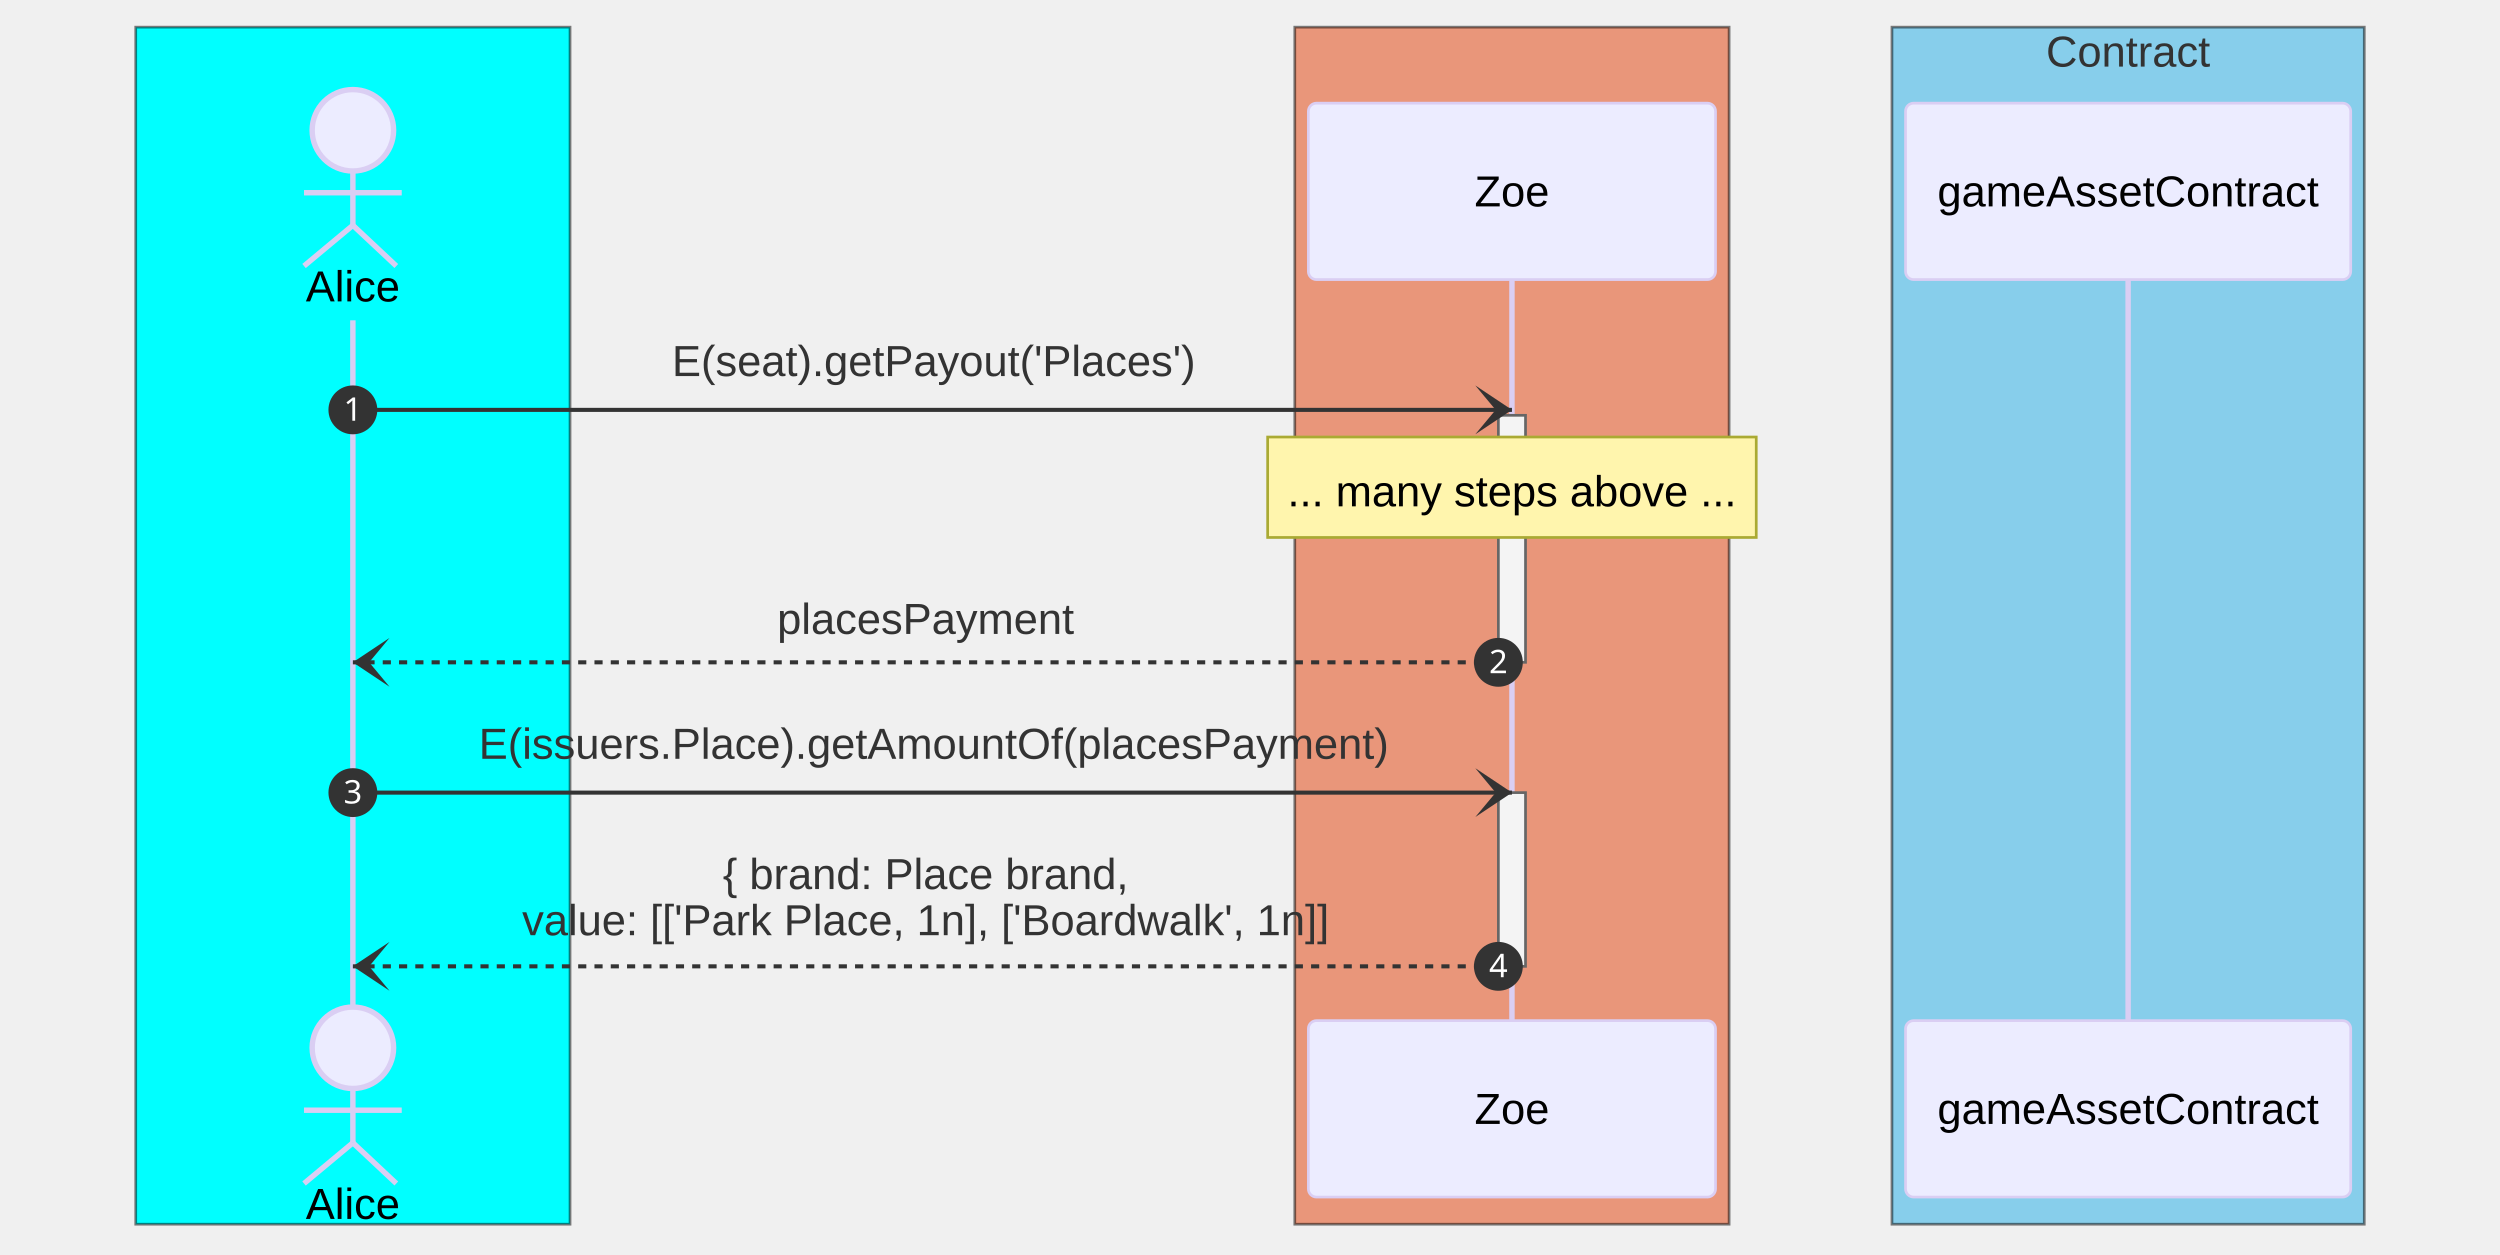
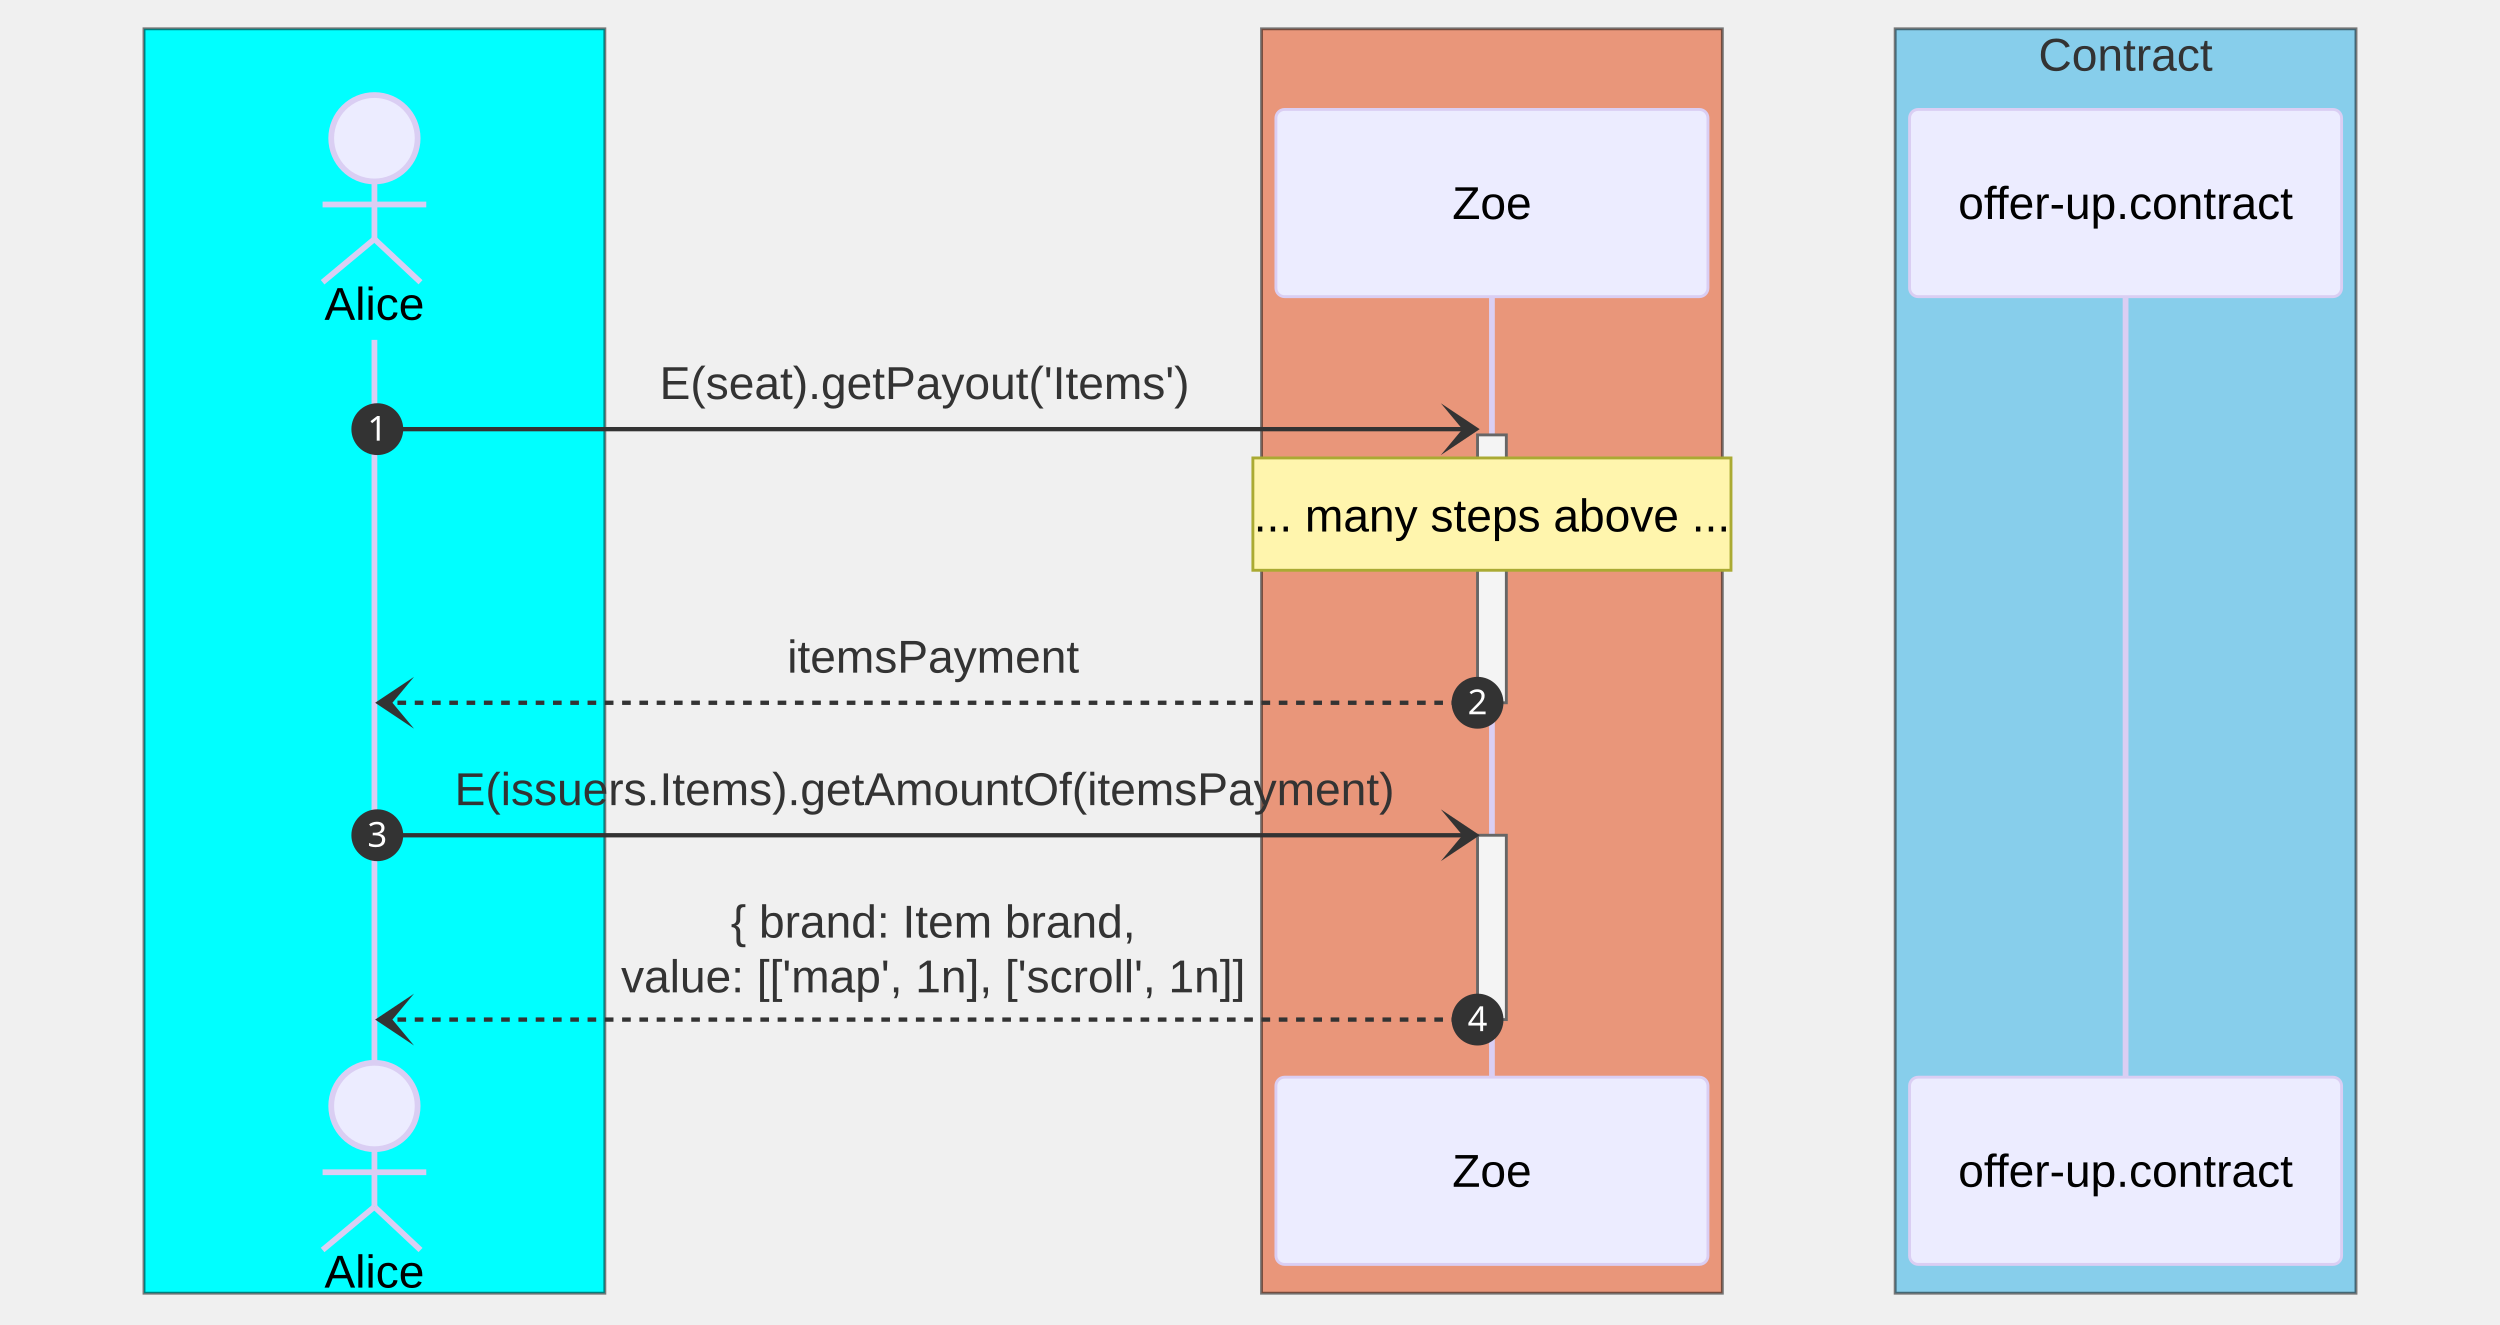
- <svg xmlns="http://www.w3.org/2000/svg" aria-roledescription="sequence" role="graphics-document document" viewBox="-50 -10 921 462" style="max-width: 921px; background-color: rgb(255, 255, 255);" width="100%" id="mermaid-1701986848678">
+ <svg xmlns="http://www.w3.org/2000/svg" aria-roledescription="sequence" role="graphics-document document" viewBox="-50 -10 868 460" style="max-width: 868px; background-color: white;" width="100%" id="my-svg">
  <g>
-     <rect class="rect" height="441" width="174" stroke="rgb(0,0,0, 0.5)" fill="skyblue" y="0" x="647" />
-     <text style="text-anchor: middle; font-size: 16px; font-weight: 400;" class="text" alignment-baseline="central" dominant-baseline="central" y="9" x="734">
-       <tspan dy="0" x="734">Contract</tspan>
+     <rect class="rect" height="439" width="160" stroke="rgb(0,0,0, 0.5)" fill="skyblue" y="0" x="608" />
+     <text style="text-anchor: middle; font-size: 16px; font-weight: 400;" class="text" alignment-baseline="central" dominant-baseline="central" y="9" x="688">
+       <tspan dy="0" x="688">Contract</tspan>
    </text>
  </g>
  <g>
-     <rect class="rect" height="441" width="160" stroke="rgb(0,0,0, 0.5)" fill="darksalmon" y="0" x="427" />
+     <rect class="rect" height="439" width="160" stroke="rgb(0,0,0, 0.5)" fill="darksalmon" y="0" x="388" />
  </g>
  <g>
-     <rect class="rect" height="441" width="160" stroke="rgb(0,0,0, 0.5)" fill="aqua" y="0" x="0" />
+     <rect class="rect" height="439" width="160" stroke="rgb(0,0,0, 0.5)" fill="aqua" y="0" x="0" />
  </g>
  <g>
-     <rect class="actor" ry="3" rx="3" height="65" width="164" stroke="#666" fill="#eaeaea" y="366" x="652" />
-     <text style="text-anchor: middle; font-size: 16px; font-weight: 400;" class="actor" alignment-baseline="central" dominant-baseline="central" y="398.5" x="734">
-       <tspan dy="0" x="734">gameAssetContract</tspan>
+     <rect class="actor actor-bottom" ry="3" rx="3" name="C" height="65" width="150" stroke="#666" fill="#eaeaea" y="364" x="613" />
+     <text style="text-anchor: middle; font-size: 16px; font-weight: 400;" class="actor" alignment-baseline="central" dominant-baseline="central" y="396.5" x="688">
+       <tspan dy="0" x="688">offer-up.contract</tspan>
    </text>
  </g>
  <g>
-     <rect class="actor" ry="3" rx="3" height="65" width="150" stroke="#666" fill="#eaeaea" y="366" x="432" />
-     <text style="text-anchor: middle; font-size: 16px; font-weight: 400;" class="actor" alignment-baseline="central" dominant-baseline="central" y="398.5" x="507">
-       <tspan dy="0" x="507">Zoe</tspan>
+     <rect class="actor actor-bottom" ry="3" rx="3" name="Zoe" height="65" width="150" stroke="#666" fill="#eaeaea" y="364" x="393" />
+     <text style="text-anchor: middle; font-size: 16px; font-weight: 400;" class="actor" alignment-baseline="central" dominant-baseline="central" y="396.5" x="468">
+       <tspan dy="0" x="468">Zoe</tspan>
    </text>
  </g>
  <g>
-     <line stroke="#999" stroke-width="0.5px" class="200" y2="366" x2="734" y1="33" x1="734" id="actor1577" />
-     <g id="root-1577">
-       <rect class="actor" ry="3" rx="3" height="65" width="164" stroke="#666" fill="#eaeaea" y="28" x="652" />
-       <text style="text-anchor: middle; font-size: 16px; font-weight: 400;" class="actor" alignment-baseline="central" dominant-baseline="central" y="60.5" x="734">
-         <tspan dy="0" x="734">gameAssetContract</tspan>
+     <line stroke="#999" stroke-width="0.5px" class="200" y2="364" x2="688" y1="33" x1="688" id="actor2" />
+     <g id="root-2">
+       <rect class="actor actor-top" ry="3" rx="3" name="C" height="65" width="150" stroke="#666" fill="#eaeaea" y="28" x="613" />
+       <text style="text-anchor: middle; font-size: 16px; font-weight: 400;" class="actor" alignment-baseline="central" dominant-baseline="central" y="60.5" x="688">
+         <tspan dy="0" x="688">offer-up.contract</tspan>
      </text>
    </g>
  </g>
  <g>
-     <line stroke="#999" stroke-width="0.5px" class="200" y2="366" x2="507" y1="33" x1="507" id="actor1576" />
-     <g id="root-1576">
-       <rect class="actor" ry="3" rx="3" height="65" width="150" stroke="#666" fill="#eaeaea" y="28" x="432" />
-       <text style="text-anchor: middle; font-size: 16px; font-weight: 400;" class="actor" alignment-baseline="central" dominant-baseline="central" y="60.5" x="507">
-         <tspan dy="0" x="507">Zoe</tspan>
+     <line stroke="#999" stroke-width="0.5px" class="200" y2="364" x2="468" y1="33" x1="468" id="actor1" />
+     <g id="root-1">
+       <rect class="actor actor-top" ry="3" rx="3" name="Zoe" height="65" width="150" stroke="#666" fill="#eaeaea" y="28" x="393" />
+       <text style="text-anchor: middle; font-size: 16px; font-weight: 400;" class="actor" alignment-baseline="central" dominant-baseline="central" y="60.5" x="468">
+         <tspan dy="0" x="468">Zoe</tspan>
      </text>
    </g>
  </g>
-   <style>#mermaid-1701986848678{font-family:"trebuchet ms",verdana,arial,sans-serif;font-size:16px;fill:#333;}#mermaid-1701986848678 .error-icon{fill:#552222;}#mermaid-1701986848678 .error-text{fill:#552222;stroke:#552222;}#mermaid-1701986848678 .edge-thickness-normal{stroke-width:2px;}#mermaid-1701986848678 .edge-thickness-thick{stroke-width:3.5px;}#mermaid-1701986848678 .edge-pattern-solid{stroke-dasharray:0;}#mermaid-1701986848678 .edge-pattern-dashed{stroke-dasharray:3;}#mermaid-1701986848678 .edge-pattern-dotted{stroke-dasharray:2;}#mermaid-1701986848678 .marker{fill:#333333;stroke:#333333;}#mermaid-1701986848678 .marker.cross{stroke:#333333;}#mermaid-1701986848678 svg{font-family:"trebuchet ms",verdana,arial,sans-serif;font-size:16px;}#mermaid-1701986848678 .actor{stroke:hsl(259.626, 59.777%, 87.902%);fill:#ECECFF;}#mermaid-1701986848678 text.actor&gt;tspan{fill:black;stroke:none;}#mermaid-1701986848678 .actor-line{stroke:grey;}#mermaid-1701986848678 .messageLine0{stroke-width:1.5;stroke-dasharray:none;stroke:#333;}#mermaid-1701986848678 .messageLine1{stroke-width:1.5;stroke-dasharray:2,2;stroke:#333;}#mermaid-1701986848678 #arrowhead path{fill:#333;stroke:#333;}#mermaid-1701986848678 .sequenceNumber{fill:white;}#mermaid-1701986848678 #sequencenumber{fill:#333;}#mermaid-1701986848678 #crosshead path{fill:#333;stroke:#333;}#mermaid-1701986848678 .messageText{fill:#333;stroke:none;}#mermaid-1701986848678 .labelBox{stroke:hsl(259.626, 59.777%, 87.902%);fill:#ECECFF;}#mermaid-1701986848678 .labelText,#mermaid-1701986848678 .labelText&gt;tspan{fill:black;stroke:none;}#mermaid-1701986848678 .loopText,#mermaid-1701986848678 .loopText&gt;tspan{fill:black;stroke:none;}#mermaid-1701986848678 .loopLine{stroke-width:2px;stroke-dasharray:2,2;stroke:hsl(259.626, 59.777%, 87.902%);fill:hsl(259.626, 59.777%, 87.902%);}#mermaid-1701986848678 .note{stroke:#aaaa33;fill:#fff5ad;}#mermaid-1701986848678 .noteText,#mermaid-1701986848678 .noteText&gt;tspan{fill:black;stroke:none;}#mermaid-1701986848678 .activation0{fill:#f4f4f4;stroke:#666;}#mermaid-1701986848678 .activation1{fill:#f4f4f4;stroke:#666;}#mermaid-1701986848678 .activation2{fill:#f4f4f4;stroke:#666;}#mermaid-1701986848678 .actorPopupMenu{position:absolute;}#mermaid-1701986848678 .actorPopupMenuPanel{position:absolute;fill:#ECECFF;box-shadow:0px 8px 16px 0px rgba(0,0,0,0.2);filter:drop-shadow(3px 5px 2px rgb(0 0 0 / 0.4));}#mermaid-1701986848678 .actor-man line{stroke:hsl(259.626, 59.777%, 87.902%);fill:#ECECFF;}#mermaid-1701986848678 .actor-man circle,#mermaid-1701986848678 line{stroke:hsl(259.626, 59.777%, 87.902%);fill:#ECECFF;stroke-width:2px;}#mermaid-1701986848678 :root{--mermaid-font-family:"trebuchet ms",verdana,arial,sans-serif;}</style>
+   <style>#my-svg{font-family:"trebuchet ms",verdana,arial,sans-serif;font-size:16px;fill:#333;}#my-svg .error-icon{fill:#552222;}#my-svg .error-text{fill:#552222;stroke:#552222;}#my-svg .edge-thickness-normal{stroke-width:2px;}#my-svg .edge-thickness-thick{stroke-width:3.5px;}#my-svg .edge-pattern-solid{stroke-dasharray:0;}#my-svg .edge-pattern-dashed{stroke-dasharray:3;}#my-svg .edge-pattern-dotted{stroke-dasharray:2;}#my-svg .marker{fill:#333333;stroke:#333333;}#my-svg .marker.cross{stroke:#333333;}#my-svg svg{font-family:"trebuchet ms",verdana,arial,sans-serif;font-size:16px;}#my-svg .actor{stroke:hsl(259.626, 59.777%, 87.902%);fill:#ECECFF;}#my-svg text.actor&gt;tspan{fill:black;stroke:none;}#my-svg .actor-line{stroke:grey;}#my-svg .messageLine0{stroke-width:1.5;stroke-dasharray:none;stroke:#333;}#my-svg .messageLine1{stroke-width:1.5;stroke-dasharray:2,2;stroke:#333;}#my-svg #arrowhead path{fill:#333;stroke:#333;}#my-svg .sequenceNumber{fill:white;}#my-svg #sequencenumber{fill:#333;}#my-svg #crosshead path{fill:#333;stroke:#333;}#my-svg .messageText{fill:#333;stroke:none;}#my-svg .labelBox{stroke:hsl(259.626, 59.777%, 87.902%);fill:#ECECFF;}#my-svg .labelText,#my-svg .labelText&gt;tspan{fill:black;stroke:none;}#my-svg .loopText,#my-svg .loopText&gt;tspan{fill:black;stroke:none;}#my-svg .loopLine{stroke-width:2px;stroke-dasharray:2,2;stroke:hsl(259.626, 59.777%, 87.902%);fill:hsl(259.626, 59.777%, 87.902%);}#my-svg .note{stroke:#aaaa33;fill:#fff5ad;}#my-svg .noteText,#my-svg .noteText&gt;tspan{fill:black;stroke:none;}#my-svg .activation0{fill:#f4f4f4;stroke:#666;}#my-svg .activation1{fill:#f4f4f4;stroke:#666;}#my-svg .activation2{fill:#f4f4f4;stroke:#666;}#my-svg .actorPopupMenu{position:absolute;}#my-svg .actorPopupMenuPanel{position:absolute;fill:#ECECFF;box-shadow:0px 8px 16px 0px rgba(0,0,0,0.2);filter:drop-shadow(3px 5px 2px rgb(0 0 0 / 0.4));}#my-svg .actor-man line{stroke:hsl(259.626, 59.777%, 87.902%);fill:#ECECFF;}#my-svg .actor-man circle,#my-svg line{stroke:hsl(259.626, 59.777%, 87.902%);fill:#ECECFF;stroke-width:2px;}#my-svg :root{--mermaid-font-family:"trebuchet ms",verdana,arial,sans-serif;}</style>
  <g />
  <defs>
    <symbol height="24" width="24" id="computer">
      <path d="M2 2v13h20v-13h-20zm18 11h-16v-9h16v9zm-10.228 6l.466-1h3.524l.467 1h-4.457zm14.228 3h-24l2-6h2.104l-1.33 4h18.45l-1.297-4h2.073l2 6zm-5-10h-14v-7h14v7z" transform="scale(.5)" />
    </symbol>
  </defs>
  <defs>
    <symbol clip-rule="evenodd" fill-rule="evenodd" id="database">
      <path d="M12.258.001l.256.004.255.005.253.008.251.01.249.012.247.015.246.016.242.019.241.02.239.023.236.024.233.027.231.028.229.031.225.032.223.034.22.036.217.038.214.04.211.041.208.043.205.045.201.046.198.048.194.05.191.051.187.053.183.054.18.056.175.057.172.059.168.06.163.061.16.063.155.064.15.066.074.033.073.033.071.034.07.034.069.035.068.035.067.035.066.035.064.036.064.036.062.036.06.036.06.037.058.037.058.037.055.038.055.038.053.038.052.038.051.039.05.039.048.039.047.039.045.04.044.04.043.04.041.04.04.041.039.041.037.041.036.041.034.041.033.042.032.042.03.042.029.042.027.042.026.043.024.043.023.043.021.043.02.043.018.044.017.043.015.044.013.044.012.044.011.045.009.044.007.045.006.045.004.045.002.045.001.045v17l-.001.045-.002.045-.004.045-.006.045-.007.045-.009.044-.011.045-.012.044-.013.044-.015.044-.017.043-.018.044-.02.043-.021.043-.023.043-.024.043-.026.043-.027.042-.029.042-.03.042-.032.042-.033.042-.034.041-.036.041-.037.041-.039.041-.04.041-.041.04-.043.04-.044.04-.045.04-.047.039-.048.039-.05.039-.051.039-.052.038-.053.038-.055.038-.055.038-.058.037-.058.037-.06.037-.06.036-.062.036-.064.036-.064.036-.066.035-.067.035-.068.035-.069.035-.07.034-.071.034-.073.033-.074.033-.15.066-.155.064-.16.063-.163.061-.168.06-.172.059-.175.057-.18.056-.183.054-.187.053-.191.051-.194.05-.198.048-.201.046-.205.045-.208.043-.211.041-.214.04-.217.038-.22.036-.223.034-.225.032-.229.031-.231.028-.233.027-.236.024-.239.023-.241.02-.242.019-.246.016-.247.015-.249.012-.251.01-.253.008-.255.005-.256.004-.258.001-.258-.001-.256-.004-.255-.005-.253-.008-.251-.01-.249-.012-.247-.015-.245-.016-.243-.019-.241-.02-.238-.023-.236-.024-.234-.027-.231-.028-.228-.031-.226-.032-.223-.034-.22-.036-.217-.038-.214-.04-.211-.041-.208-.043-.204-.045-.201-.046-.198-.048-.195-.05-.19-.051-.187-.053-.184-.054-.179-.056-.176-.057-.172-.059-.167-.06-.164-.061-.159-.063-.155-.064-.151-.066-.074-.033-.072-.033-.072-.034-.07-.034-.069-.035-.068-.035-.067-.035-.066-.035-.064-.036-.063-.036-.062-.036-.061-.036-.06-.037-.058-.037-.057-.037-.056-.038-.055-.038-.053-.038-.052-.038-.051-.039-.049-.039-.049-.039-.046-.039-.046-.04-.044-.04-.043-.04-.041-.04-.04-.041-.039-.041-.037-.041-.036-.041-.034-.041-.033-.042-.032-.042-.03-.042-.029-.042-.027-.042-.026-.043-.024-.043-.023-.043-.021-.043-.02-.043-.018-.044-.017-.043-.015-.044-.013-.044-.012-.044-.011-.045-.009-.044-.007-.045-.006-.045-.004-.045-.002-.045-.001-.045v-17l.001-.045.002-.045.004-.045.006-.045.007-.045.009-.044.011-.045.012-.044.013-.044.015-.044.017-.043.018-.044.02-.043.021-.043.023-.043.024-.043.026-.043.027-.042.029-.042.03-.042.032-.042.033-.042.034-.041.036-.041.037-.041.039-.041.04-.041.041-.04.043-.04.044-.04.046-.04.046-.039.049-.039.049-.039.051-.039.052-.038.053-.038.055-.038.056-.038.057-.037.058-.037.06-.037.061-.036.062-.036.063-.036.064-.036.066-.035.067-.035.068-.035.069-.035.07-.034.072-.034.072-.033.074-.033.151-.066.155-.064.159-.063.164-.061.167-.06.172-.059.176-.057.179-.056.184-.054.187-.053.19-.051.195-.05.198-.048.201-.046.204-.045.208-.043.211-.041.214-.04.217-.038.22-.036.223-.034.226-.032.228-.031.231-.028.234-.027.236-.024.238-.023.241-.02.243-.019.245-.016.247-.015.249-.012.251-.01.253-.008.255-.005.256-.004.258-.001.258.001zm-9.258 20.499v.01l.001.021.003.021.004.022.005.021.006.022.007.022.009.023.01.022.011.023.012.023.013.023.015.023.016.024.017.023.018.024.019.024.021.024.022.025.023.024.024.025.052.049.056.05.061.051.066.051.07.051.075.051.079.052.084.052.088.052.092.052.097.052.102.051.105.052.11.052.114.051.119.051.123.051.127.05.131.05.135.05.139.048.144.049.147.047.152.047.155.047.16.045.163.045.167.043.171.043.176.041.178.041.183.039.187.039.19.037.194.035.197.035.202.033.204.031.209.03.212.029.216.027.219.025.222.024.226.021.23.02.233.018.236.016.24.015.243.012.246.01.249.008.253.005.256.004.259.001.26-.001.257-.004.254-.005.25-.008.247-.011.244-.012.241-.014.237-.016.233-.018.231-.021.226-.021.224-.024.22-.026.216-.027.212-.028.21-.031.205-.031.202-.034.198-.034.194-.036.191-.037.187-.039.183-.04.179-.04.175-.042.172-.043.168-.044.163-.045.16-.046.155-.046.152-.047.148-.048.143-.049.139-.049.136-.05.131-.05.126-.05.123-.051.118-.052.114-.051.11-.052.106-.052.101-.052.096-.052.092-.052.088-.053.083-.051.079-.052.074-.052.07-.051.065-.051.06-.051.056-.05.051-.05.023-.024.023-.025.021-.024.02-.024.019-.024.018-.024.017-.024.015-.023.014-.024.013-.023.012-.023.01-.023.01-.022.008-.022.006-.022.006-.022.004-.022.004-.021.001-.021.001-.021v-4.127l-.077.055-.08.053-.083.054-.085.053-.087.052-.09.052-.093.051-.095.05-.097.05-.1.049-.102.049-.105.048-.106.047-.109.047-.111.046-.114.045-.115.045-.118.044-.12.043-.122.042-.124.042-.126.041-.128.04-.13.04-.132.038-.134.038-.135.037-.138.037-.139.035-.142.035-.143.034-.144.033-.147.032-.148.031-.15.03-.151.03-.153.029-.154.027-.156.027-.158.026-.159.025-.161.024-.162.023-.163.022-.165.021-.166.02-.167.019-.169.018-.169.017-.171.016-.173.015-.173.014-.175.013-.175.012-.177.011-.178.01-.179.008-.179.008-.181.006-.182.005-.182.004-.184.003-.184.002h-.37l-.184-.002-.184-.003-.182-.004-.182-.005-.181-.006-.179-.008-.179-.008-.178-.01-.176-.011-.176-.012-.175-.013-.173-.014-.172-.015-.171-.016-.17-.017-.169-.018-.167-.019-.166-.02-.165-.021-.163-.022-.162-.023-.161-.024-.159-.025-.157-.026-.156-.027-.155-.027-.153-.029-.151-.03-.15-.03-.148-.031-.146-.032-.145-.033-.143-.034-.141-.035-.14-.035-.137-.037-.136-.037-.134-.038-.132-.038-.13-.04-.128-.04-.126-.041-.124-.042-.122-.042-.12-.044-.117-.043-.116-.045-.113-.045-.112-.046-.109-.047-.106-.047-.105-.048-.102-.049-.1-.049-.097-.05-.095-.05-.093-.052-.09-.051-.087-.052-.085-.053-.083-.054-.08-.054-.077-.054v4.127zm0-5.654v.011l.001.021.003.021.004.021.005.022.006.022.007.022.009.022.01.022.011.023.012.023.013.023.015.024.016.023.017.024.018.024.019.024.021.024.022.024.023.025.024.024.052.05.056.05.061.05.066.051.07.051.075.052.079.051.084.052.088.052.092.052.097.052.102.052.105.052.11.051.114.051.119.052.123.05.127.051.131.05.135.049.139.049.144.048.147.048.152.047.155.046.16.045.163.045.167.044.171.042.176.042.178.04.183.04.187.038.19.037.194.036.197.034.202.033.204.032.209.03.212.028.216.027.219.025.222.024.226.022.23.02.233.018.236.016.24.014.243.012.246.01.249.008.253.006.256.003.259.001.26-.001.257-.003.254-.006.25-.008.247-.01.244-.012.241-.015.237-.016.233-.018.231-.02.226-.022.224-.024.22-.025.216-.027.212-.029.21-.03.205-.032.202-.033.198-.035.194-.036.191-.037.187-.039.183-.039.179-.041.175-.042.172-.043.168-.044.163-.045.16-.045.155-.047.152-.047.148-.048.143-.048.139-.05.136-.049.131-.05.126-.051.123-.051.118-.051.114-.052.11-.052.106-.052.101-.052.096-.052.092-.052.088-.052.083-.052.079-.052.074-.051.07-.052.065-.051.06-.05.056-.051.051-.049.023-.025.023-.024.021-.025.02-.024.019-.024.018-.024.017-.024.015-.023.014-.023.013-.024.012-.022.01-.023.01-.023.008-.022.006-.022.006-.022.004-.021.004-.022.001-.021.001-.021v-4.139l-.077.054-.08.054-.083.054-.085.052-.087.053-.09.051-.093.051-.095.051-.097.05-.1.049-.102.049-.105.048-.106.047-.109.047-.111.046-.114.045-.115.044-.118.044-.12.044-.122.042-.124.042-.126.041-.128.04-.13.039-.132.039-.134.038-.135.037-.138.036-.139.036-.142.035-.143.033-.144.033-.147.033-.148.031-.15.03-.151.03-.153.028-.154.028-.156.027-.158.026-.159.025-.161.024-.162.023-.163.022-.165.021-.166.02-.167.019-.169.018-.169.017-.171.016-.173.015-.173.014-.175.013-.175.012-.177.011-.178.009-.179.009-.179.007-.181.007-.182.005-.182.004-.184.003-.184.002h-.37l-.184-.002-.184-.003-.182-.004-.182-.005-.181-.007-.179-.007-.179-.009-.178-.009-.176-.011-.176-.012-.175-.013-.173-.014-.172-.015-.171-.016-.17-.017-.169-.018-.167-.019-.166-.02-.165-.021-.163-.022-.162-.023-.161-.024-.159-.025-.157-.026-.156-.027-.155-.028-.153-.028-.151-.03-.15-.03-.148-.031-.146-.033-.145-.033-.143-.033-.141-.035-.14-.036-.137-.036-.136-.037-.134-.038-.132-.039-.13-.039-.128-.04-.126-.041-.124-.042-.122-.043-.12-.043-.117-.044-.116-.044-.113-.046-.112-.046-.109-.046-.106-.047-.105-.048-.102-.049-.1-.049-.097-.05-.095-.051-.093-.051-.09-.051-.087-.053-.085-.052-.083-.054-.08-.054-.077-.054v4.139zm0-5.666v.011l.001.02.003.022.004.021.005.022.006.021.007.022.009.023.01.022.011.023.012.023.013.023.015.023.016.024.017.024.018.023.019.024.021.025.022.024.023.024.024.025.052.05.056.05.061.05.066.051.07.051.075.052.079.051.084.052.088.052.092.052.097.052.102.052.105.051.11.052.114.051.119.051.123.051.127.05.131.05.135.05.139.049.144.048.147.048.152.047.155.046.16.045.163.045.167.043.171.043.176.042.178.04.183.04.187.038.19.037.194.036.197.034.202.033.204.032.209.03.212.028.216.027.219.025.222.024.226.021.23.02.233.018.236.017.24.014.243.012.246.01.249.008.253.006.256.003.259.001.26-.001.257-.003.254-.006.25-.008.247-.01.244-.013.241-.014.237-.016.233-.018.231-.02.226-.022.224-.024.22-.025.216-.027.212-.029.21-.03.205-.032.202-.033.198-.035.194-.036.191-.037.187-.039.183-.039.179-.041.175-.042.172-.043.168-.044.163-.045.16-.045.155-.047.152-.047.148-.048.143-.049.139-.049.136-.049.131-.051.126-.05.123-.051.118-.052.114-.051.11-.052.106-.052.101-.052.096-.052.092-.052.088-.052.083-.052.079-.052.074-.052.07-.051.065-.051.06-.051.056-.05.051-.049.023-.025.023-.025.021-.024.02-.024.019-.024.018-.024.017-.024.015-.023.014-.024.013-.023.012-.023.01-.022.01-.023.008-.022.006-.022.006-.022.004-.022.004-.021.001-.021.001-.021v-4.153l-.077.054-.08.054-.083.053-.085.053-.087.053-.09.051-.093.051-.095.051-.097.05-.1.049-.102.048-.105.048-.106.048-.109.046-.111.046-.114.046-.115.044-.118.044-.12.043-.122.043-.124.042-.126.041-.128.04-.13.039-.132.039-.134.038-.135.037-.138.036-.139.036-.142.034-.143.034-.144.033-.147.032-.148.032-.15.03-.151.03-.153.028-.154.028-.156.027-.158.026-.159.024-.161.024-.162.023-.163.023-.165.021-.166.02-.167.019-.169.018-.169.017-.171.016-.173.015-.173.014-.175.013-.175.012-.177.01-.178.01-.179.009-.179.007-.181.006-.182.006-.182.004-.184.003-.184.001-.185.001-.185-.001-.184-.001-.184-.003-.182-.004-.182-.006-.181-.006-.179-.007-.179-.009-.178-.01-.176-.01-.176-.012-.175-.013-.173-.014-.172-.015-.171-.016-.17-.017-.169-.018-.167-.019-.166-.02-.165-.021-.163-.023-.162-.023-.161-.024-.159-.024-.157-.026-.156-.027-.155-.028-.153-.028-.151-.03-.15-.03-.148-.032-.146-.032-.145-.033-.143-.034-.141-.034-.14-.036-.137-.036-.136-.037-.134-.038-.132-.039-.13-.039-.128-.041-.126-.041-.124-.041-.122-.043-.12-.043-.117-.044-.116-.044-.113-.046-.112-.046-.109-.046-.106-.048-.105-.048-.102-.048-.1-.05-.097-.049-.095-.051-.093-.051-.09-.052-.087-.052-.085-.053-.083-.053-.08-.054-.077-.054v4.153zm8.74-8.179l-.257.004-.254.005-.25.008-.247.011-.244.012-.241.014-.237.016-.233.018-.231.021-.226.022-.224.023-.22.026-.216.027-.212.028-.21.031-.205.032-.202.033-.198.034-.194.036-.191.038-.187.038-.183.04-.179.041-.175.042-.172.043-.168.043-.163.045-.16.046-.155.046-.152.048-.148.048-.143.048-.139.049-.136.05-.131.05-.126.051-.123.051-.118.051-.114.052-.11.052-.106.052-.101.052-.096.052-.092.052-.088.052-.083.052-.079.052-.074.051-.07.052-.065.051-.06.05-.056.05-.051.05-.023.025-.023.024-.021.024-.02.025-.019.024-.018.024-.017.023-.015.024-.014.023-.013.023-.012.023-.01.023-.01.022-.008.022-.006.023-.006.021-.004.022-.004.021-.001.021-.001.021.001.021.001.021.004.021.004.022.006.021.006.023.008.022.01.022.01.023.012.023.013.023.014.023.015.024.017.023.018.024.019.024.02.025.021.024.023.024.023.025.051.05.056.05.06.05.065.051.07.052.074.051.079.052.083.052.088.052.092.052.096.052.101.052.106.052.11.052.114.052.118.051.123.051.126.051.131.05.136.05.139.049.143.048.148.048.152.048.155.046.16.046.163.045.168.043.172.043.175.042.179.041.183.04.187.038.191.038.194.036.198.034.202.033.205.032.21.031.212.028.216.027.22.026.224.023.226.022.231.021.233.018.237.016.241.014.244.012.247.011.25.008.254.005.257.004.26.001.26-.001.257-.004.254-.005.25-.008.247-.011.244-.012.241-.014.237-.016.233-.018.231-.021.226-.022.224-.023.22-.026.216-.027.212-.028.21-.031.205-.032.202-.033.198-.034.194-.036.191-.038.187-.038.183-.04.179-.041.175-.042.172-.043.168-.043.163-.045.16-.046.155-.046.152-.048.148-.048.143-.048.139-.049.136-.05.131-.05.126-.051.123-.051.118-.051.114-.052.11-.052.106-.052.101-.052.096-.052.092-.052.088-.052.083-.052.079-.052.074-.051.07-.052.065-.051.06-.05.056-.05.051-.05.023-.025.023-.024.021-.024.02-.025.019-.024.018-.024.017-.023.015-.024.014-.023.013-.023.012-.023.01-.023.01-.022.008-.022.006-.023.006-.021.004-.022.004-.021.001-.021.001-.021-.001-.021-.001-.021-.004-.021-.004-.022-.006-.021-.006-.023-.008-.022-.01-.022-.01-.023-.012-.023-.013-.023-.014-.023-.015-.024-.017-.023-.018-.024-.019-.024-.02-.025-.021-.024-.023-.024-.023-.025-.051-.05-.056-.05-.06-.05-.065-.051-.07-.052-.074-.051-.079-.052-.083-.052-.088-.052-.092-.052-.096-.052-.101-.052-.106-.052-.11-.052-.114-.052-.118-.051-.123-.051-.126-.051-.131-.05-.136-.05-.139-.049-.143-.048-.148-.048-.152-.048-.155-.046-.16-.046-.163-.045-.168-.043-.172-.043-.175-.042-.179-.041-.183-.04-.187-.038-.191-.038-.194-.036-.198-.034-.202-.033-.205-.032-.21-.031-.212-.028-.216-.027-.22-.026-.224-.023-.226-.022-.231-.021-.233-.018-.237-.016-.241-.014-.244-.012-.247-.011-.25-.008-.254-.005-.257-.004-.26-.001-.26.001z" transform="scale(.5)" />
    </symbol>
  </defs>
  <defs>
    <symbol height="24" width="24" id="clock">
      <path d="M12 2c5.514 0 10 4.486 10 10s-4.486 10-10 10-10-4.486-10-10 4.486-10 10-10zm0-2c-6.627 0-12 5.373-12 12s5.373 12 12 12 12-5.373 12-12-5.373-12-12-12zm5.848 12.459c.202.038.202.333.001.372-1.907.361-6.045 1.111-6.547 1.111-.719 0-1.301-.582-1.301-1.301 0-.512.77-5.447 1.125-7.445.034-.192.312-.181.343.014l.985 6.238 5.394 1.011z" transform="scale(.5)" />
    </symbol>
  </defs>
  <defs>
-     <marker orient="auto" markerHeight="12" markerWidth="12" markerUnits="userSpaceOnUse" refY="5" refX="9" id="arrowhead">
+     <marker orient="auto" markerHeight="12" markerWidth="12" markerUnits="userSpaceOnUse" refY="5" refX="7.9" id="arrowhead">
      <path d="M 0 0 L 10 5 L 0 10 z" />
    </marker>
  </defs>
  <defs>
-     <marker refY="5" refX="4" orient="auto" markerHeight="8" markerWidth="15" id="crosshead">
+     <marker refY="4.5" refX="4" orient="auto" markerHeight="8" markerWidth="15" id="crosshead">
      <path style="stroke-dasharray: 0, 0;" d="M 1,2 L 6,7 M 6,2 L 1,7" stroke-width="1pt" stroke="#000000" fill="none" />
    </marker>
  </defs>
  <defs>
-     <marker orient="auto" markerHeight="28" markerWidth="20" refY="7" refX="18" id="filled-head">
+     <marker orient="auto" markerHeight="28" markerWidth="20" refY="7" refX="15.5" id="filled-head">
      <path d="M 18,7 L9,13 L14,7 L9,1 Z" />
    </marker>
  </defs>
  <defs>
    <marker orient="auto" markerHeight="40" markerWidth="60" refY="15" refX="15" id="sequencenumber">
      <circle r="6" cy="15" cx="15" />
    </marker>
  </defs>
  <g>
-     <rect class="activation0" ry="0" rx="0" height="91" width="10" stroke="#666" fill="#EDF2AE" y="143" x="502" />
+     <rect class="activation0" ry="0" rx="0" height="93" width="10" stroke="#666" fill="#EDF2AE" y="141" x="463" />
  </g>
  <g>
-     <rect class="note" ry="0" rx="0" height="37" width="180" stroke="#666" fill="#EDF2AE" y="151" x="417" />
-     <text style="font-size: 16px; font-weight: 400;" dy="1em" class="noteText" alignment-baseline="middle" dominant-baseline="middle" text-anchor="middle" y="156" x="507">
-       <tspan x="507">... many steps above ...</tspan>
+     <rect class="note" ry="0" rx="0" height="39" width="166" stroke="#666" fill="#EDF2AE" y="149" x="385" />
+     <text style="font-size: 16px; font-weight: 400;" dy="1em" class="noteText" alignment-baseline="middle" dominant-baseline="middle" text-anchor="middle" y="154" x="468">
+       <tspan x="468">... many steps above ...</tspan>
    </text>
  </g>
  <g>
-     <rect class="activation0" ry="0" rx="0" height="64" width="10" stroke="#666" fill="#EDF2AE" y="282" x="502" />
+     <rect class="activation0" ry="0" rx="0" height="64" width="10" stroke="#666" fill="#EDF2AE" y="280" x="463" />
  </g>
-   <line stroke="#999" stroke-width="0.5px" class="200" y2="366" x2="80" y1="108" x1="80" id="actor1575" />
-   <g class="actor-man">
-     <line y2="73" x2="80" y1="53" x1="80" id="actor-man-torso1575" />
-     <line y2="61" x2="98" y1="61" x1="62" id="actor-man-arms1575" />
+   <line stroke="#999" stroke-width="0.5px" class="200" y2="364" x2="80" y1="108" x1="80" id="actor0" />
+   <g name="A" class="actor-man actor-top">
+     <line y2="73" x2="80" y1="53" x1="80" id="actor-man-torso0" />
+     <line y2="61" x2="98" y1="61" x1="62" id="actor-man-arms0" />
    <line y2="73" x2="80" y1="88" x1="62" />
    <line y2="88" x2="96" y1="73" x1="80" />
    <circle height="65" width="150" r="15" cy="38" cx="80" />
    <text style="text-anchor: middle; font-size: 16px; font-weight: 400;" class="actor" alignment-baseline="central" dominant-baseline="central" y="95.5" x="80">
      <tspan dy="0" x="80">Alice</tspan>
    </text>
  </g>
-   <text style="font-size: 16px; font-weight: 400;" dy="1em" class="messageText" alignment-baseline="middle" dominant-baseline="middle" text-anchor="middle" y="108" x="294">E(seat).getPayout('Places')</text>
-   <line style="fill: none;" marker-start="url(#sequencenumber)" marker-end="url(#filled-head)" stroke="none" stroke-width="2" class="messageLine0" y2="141" x2="507" y1="141" x1="80" />
-   <text class="sequenceNumber" text-anchor="middle" font-size="12px" font-family="sans-serif" y="145" x="80">1</text>
-   <text style="font-size: 16px; font-weight: 400;" dy="1em" class="messageText" alignment-baseline="middle" dominant-baseline="middle" text-anchor="middle" y="203" x="291">placesPayment</text>
-   <line style="stroke-dasharray: 3, 3; fill: none;" marker-start="url(#sequencenumber)" marker-end="url(#filled-head)" stroke="none" stroke-width="2" class="messageLine1" y2="234" x2="80" y1="234" x1="502" />
-   <text class="sequenceNumber" text-anchor="middle" font-size="12px" font-family="sans-serif" y="238" x="502">2</text>
-   <text style="font-size: 16px; font-weight: 400;" dy="1em" class="messageText" alignment-baseline="middle" dominant-baseline="middle" text-anchor="middle" y="249" x="294">E(issuers.Place).getAmountOf(placesPayment)</text>
-   <line style="fill: none;" marker-start="url(#sequencenumber)" marker-end="url(#filled-head)" stroke="none" stroke-width="2" class="messageLine0" y2="282" x2="507" y1="282" x1="80" />
-   <text class="sequenceNumber" text-anchor="middle" font-size="12px" font-family="sans-serif" y="286" x="80">3</text>
-   <text style="font-size: 16px; font-weight: 400;" dy="1em" class="messageText" alignment-baseline="middle" dominant-baseline="middle" text-anchor="middle" y="297" x="291">{ brand: Place brand,</text>
-   <text style="font-size: 16px; font-weight: 400;" dy="1em" class="messageText" alignment-baseline="middle" dominant-baseline="middle" text-anchor="middle" y="314" x="291"> value: [['Park Place, 1n], ['Boardwalk', 1n]]</text>
-   <line style="stroke-dasharray: 3, 3; fill: none;" marker-start="url(#sequencenumber)" marker-end="url(#filled-head)" stroke="none" stroke-width="2" class="messageLine1" y2="346" x2="80" y1="346" x1="502" />
-   <text class="sequenceNumber" text-anchor="middle" font-size="12px" font-family="sans-serif" y="350" x="502">4</text>
-   <g class="actor-man">
-     <line y2="411" x2="80" y1="391" x1="80" id="actor-man-torso1577" />
-     <line y2="399" x2="98" y1="399" x1="62" id="actor-man-arms1577" />
-     <line y2="411" x2="80" y1="426" x1="62" />
-     <line y2="426" x2="96" y1="411" x1="80" />
-     <circle height="65" width="150" r="15" cy="376" cx="80" />
-     <text style="text-anchor: middle; font-size: 16px; font-weight: 400;" class="actor" alignment-baseline="central" dominant-baseline="central" y="433.5" x="80">
+   <text style="font-size: 16px; font-weight: 400;" dy="1em" class="messageText" alignment-baseline="middle" dominant-baseline="middle" text-anchor="middle" y="108" x="271">E(seat).getPayout('Items')</text>
+   <line style="fill: none;" marker-start="url(#sequencenumber)" marker-end="url(#filled-head)" stroke="none" stroke-width="2" class="messageLine0" y2="139" x2="460" y1="139" x1="81" />
+   <text class="sequenceNumber" text-anchor="middle" font-size="12px" font-family="sans-serif" y="143" x="81">1</text>
+   <text style="font-size: 16px; font-weight: 400;" dy="1em" class="messageText" alignment-baseline="middle" dominant-baseline="middle" text-anchor="middle" y="203" x="274">itemsPayment</text>
+   <line style="stroke-dasharray: 3, 3; fill: none;" marker-start="url(#sequencenumber)" marker-end="url(#filled-head)" stroke="none" stroke-width="2" class="messageLine1" y2="234" x2="84" y1="234" x1="463" />
+   <text class="sequenceNumber" text-anchor="middle" font-size="12px" font-family="sans-serif" y="238" x="463">2</text>
+   <text style="font-size: 16px; font-weight: 400;" dy="1em" class="messageText" alignment-baseline="middle" dominant-baseline="middle" text-anchor="middle" y="249" x="271">E(issuers.Items).getAmountOf(itemsPayment)</text>
+   <line style="fill: none;" marker-start="url(#sequencenumber)" marker-end="url(#filled-head)" stroke="none" stroke-width="2" class="messageLine0" y2="280" x2="460" y1="280" x1="81" />
+   <text class="sequenceNumber" text-anchor="middle" font-size="12px" font-family="sans-serif" y="284" x="81">3</text>
+   <text style="font-size: 16px; font-weight: 400;" dy="1em" class="messageText" alignment-baseline="middle" dominant-baseline="middle" text-anchor="middle" y="295" x="274">{ brand: Item brand,</text>
+   <text style="font-size: 16px; font-weight: 400;" dy="1em" class="messageText" alignment-baseline="middle" dominant-baseline="middle" text-anchor="middle" y="314" x="274"> value: [['map', 1n], ['scroll', 1n]]</text>
+   <line style="stroke-dasharray: 3, 3; fill: none;" marker-start="url(#sequencenumber)" marker-end="url(#filled-head)" stroke="none" stroke-width="2" class="messageLine1" y2="344" x2="84" y1="344" x1="463" />
+   <text class="sequenceNumber" text-anchor="middle" font-size="12px" font-family="sans-serif" y="348" x="463">4</text>
+   <g name="A" class="actor-man actor-bottom">
+     <line y2="409" x2="80" y1="389" x1="80" id="actor-man-torso2" />
+     <line y2="397" x2="98" y1="397" x1="62" id="actor-man-arms2" />
+     <line y2="409" x2="80" y1="424" x1="62" />
+     <line y2="424" x2="96" y1="409" x1="80" />
+     <circle height="65" width="150" r="15" cy="374" cx="80" />
+     <text style="text-anchor: middle; font-size: 16px; font-weight: 400;" class="actor" alignment-baseline="central" dominant-baseline="central" y="431.5" x="80">
      <tspan dy="0" x="80">Alice</tspan>
    </text>
  </g>
</svg>
